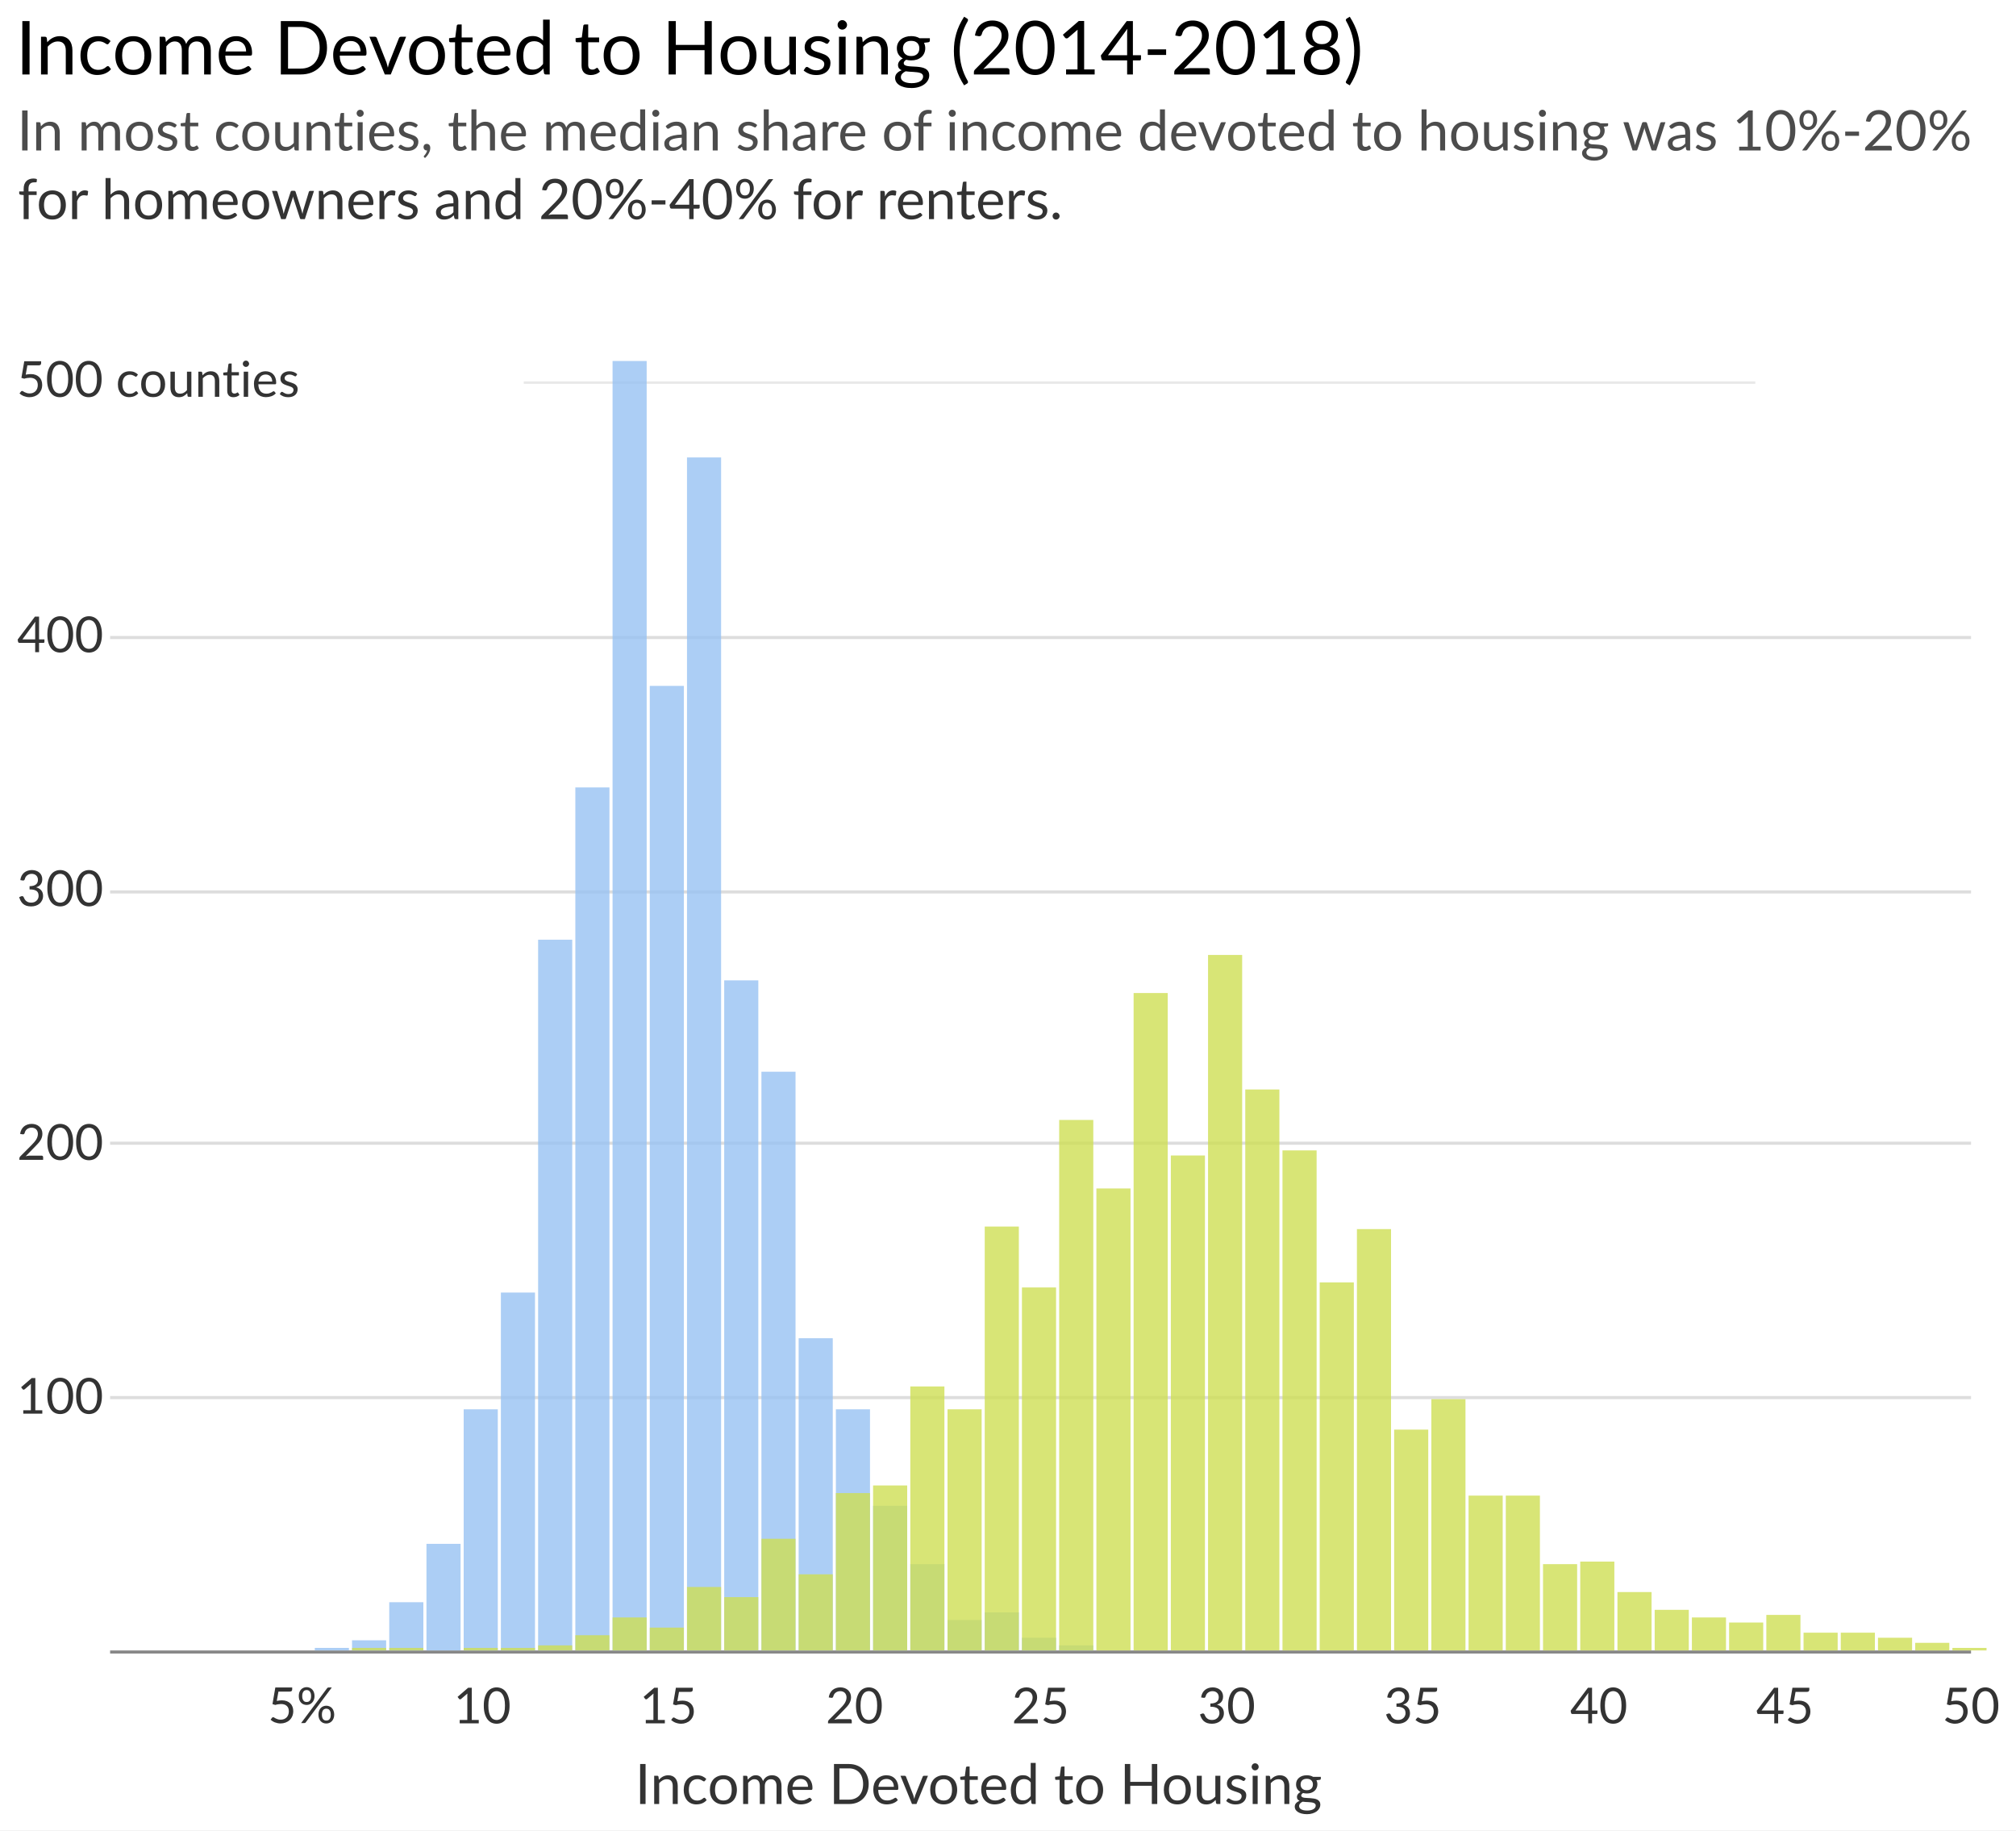
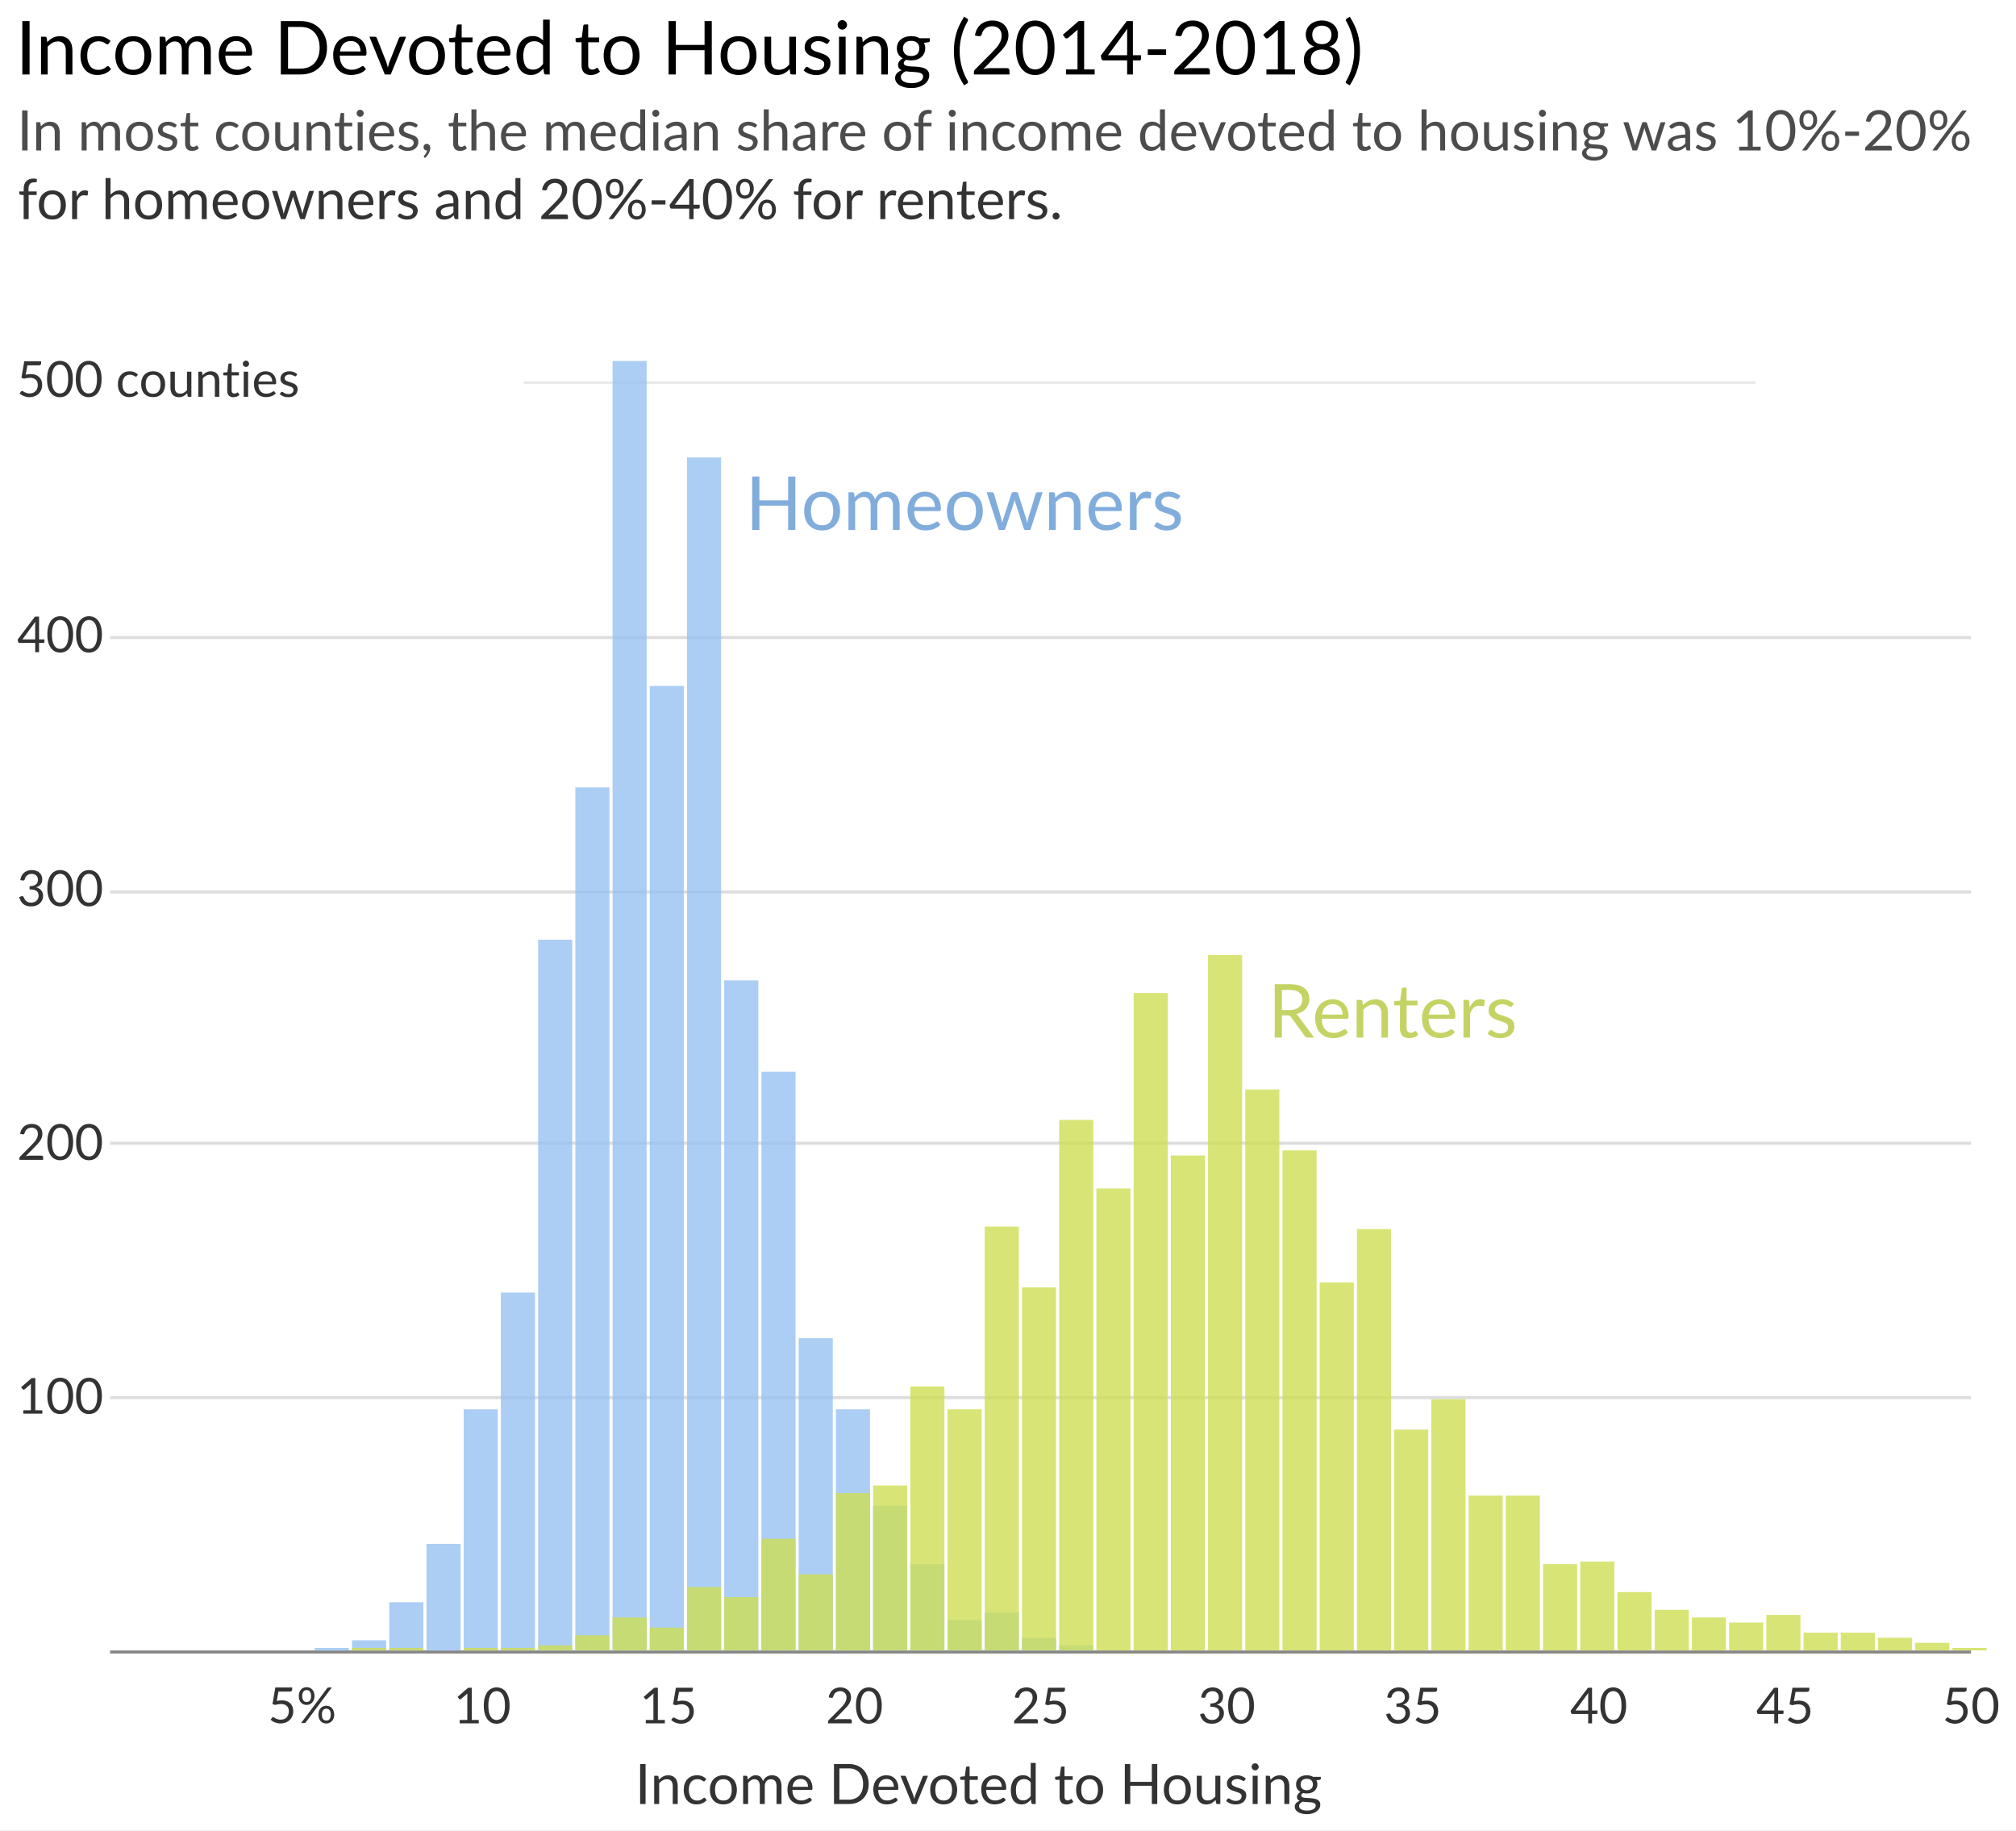
<svg xmlns="http://www.w3.org/2000/svg" class="marks" width="650" height="590" viewBox="0 0 650 590" version="1.1">
  <rect width="650" height="590" style="fill: white;" />
  <g transform="translate(35,82)">
    <g class="mark-group role-frame root">
      <g transform="translate(0,0)">
        <path class="background" d="M0.5,0.5h600v450h-600Z" style="fill: none; stroke: #ddd; stroke-opacity: 0;" />
        <g>
          <g class="mark-group role-axis">
            <g transform="translate(0.5,0.5)">
              <path class="background" d="M0,0h0v0h0Z" style="pointer-events: none; fill: none;" />
              <g>
                <g class="mark-rule role-axis-grid" style="pointer-events: none;">
                  <line transform="translate(0,368)" x2="600" y2="0" style="fill: none; stroke: #ddd; stroke-opacity: 1; stroke-width: 1; opacity: 1;" />
                  <line transform="translate(0,286)" x2="600" y2="0" style="fill: none; stroke: #ddd; stroke-opacity: 1; stroke-width: 1; opacity: 1;" />
                  <line transform="translate(0,205)" x2="600" y2="0" style="fill: none; stroke: #ddd; stroke-opacity: 1; stroke-width: 1; opacity: 1;" />
                  <line transform="translate(0,123)" x2="600" y2="0" style="fill: none; stroke: #ddd; stroke-opacity: 1; stroke-width: 1; opacity: 1;" />
                </g>
              </g>
              <path class="foreground" d="" style="pointer-events: none; display: none; fill: none;" />
            </g>
          </g>
          <g class="mark-group role-axis">
            <g transform="translate(0.5,450.5)">
              <path class="background" d="M0,0h0v0h0Z" style="pointer-events: none; fill: none;" />
              <g>
                <g class="mark-text role-axis-label" style="pointer-events: none;">
-                   <text text-anchor="middle" transform="translate(120,23)" style="font-family: Lato; font-size: 16px; fill: #000; fill-opacity: 0.8; opacity: 1;">10</text>
-                   <text text-anchor="middle" transform="translate(180,23)" style="font-family: Lato; font-size: 16px; fill: #000; fill-opacity: 0.8; opacity: 1;">15</text>
-                   <text text-anchor="middle" transform="translate(240,23)" style="font-family: Lato; font-size: 16px; fill: #000; fill-opacity: 0.8; opacity: 1;">20</text>
-                   <text text-anchor="middle" transform="translate(300,23)" style="font-family: Lato; font-size: 16px; fill: #000; fill-opacity: 0.8; opacity: 1;">25</text>
-                   <text text-anchor="middle" transform="translate(360,23)" style="font-family: Lato; font-size: 16px; fill: #000; fill-opacity: 0.8; opacity: 1;">30</text>
-                   <text text-anchor="middle" transform="translate(420,23)" style="font-family: Lato; font-size: 16px; fill: #000; fill-opacity: 0.8; opacity: 1;">35</text>
-                   <text text-anchor="middle" transform="translate(480,23)" style="font-family: Lato; font-size: 16px; fill: #000; fill-opacity: 0.8; opacity: 1;">40</text>
-                   <text text-anchor="middle" transform="translate(540,23)" style="font-family: Lato; font-size: 16px; fill: #000; fill-opacity: 0.8; opacity: 1;">45</text>
-                   <text text-anchor="middle" transform="translate(600,23)" style="font-family: Lato; font-size: 16px; fill: #000; fill-opacity: 0.8; opacity: 1;">50</text>
+                   <text text-anchor="middle" transform="translate(120,23)" style="font-family: Lato, Calibri, Arial; font-size: 16px; fill: #000; fill-opacity: 0.8; opacity: 1;">10</text>
+                   <text text-anchor="middle" transform="translate(180,23)" style="font-family: Lato, Calibri, Arial; font-size: 16px; fill: #000; fill-opacity: 0.8; opacity: 1;">15</text>
+                   <text text-anchor="middle" transform="translate(240,23)" style="font-family: Lato, Calibri, Arial; font-size: 16px; fill: #000; fill-opacity: 0.8; opacity: 1;">20</text>
+                   <text text-anchor="middle" transform="translate(300,23)" style="font-family: Lato, Calibri, Arial; font-size: 16px; fill: #000; fill-opacity: 0.8; opacity: 1;">25</text>
+                   <text text-anchor="middle" transform="translate(360,23)" style="font-family: Lato, Calibri, Arial; font-size: 16px; fill: #000; fill-opacity: 0.8; opacity: 1;">30</text>
+                   <text text-anchor="middle" transform="translate(420,23)" style="font-family: Lato, Calibri, Arial; font-size: 16px; fill: #000; fill-opacity: 0.8; opacity: 1;">35</text>
+                   <text text-anchor="middle" transform="translate(480,23)" style="font-family: Lato, Calibri, Arial; font-size: 16px; fill: #000; fill-opacity: 0.8; opacity: 1;">40</text>
+                   <text text-anchor="middle" transform="translate(540,23)" style="font-family: Lato, Calibri, Arial; font-size: 16px; fill: #000; fill-opacity: 0.8; opacity: 1;">45</text>
+                   <text text-anchor="middle" transform="translate(600,23)" style="font-family: Lato, Calibri, Arial; font-size: 16px; fill: #000; fill-opacity: 0.8; opacity: 1;">50</text>
                </g>
                <g class="mark-rule role-axis-domain" style="pointer-events: none;">
                  <line transform="translate(0,0)" x2="600" y2="0" style="fill: none; stroke: #888; stroke-width: 1; opacity: 1;" />
                </g>
                <g class="mark-text role-axis-title" style="pointer-events: none;">
-                   <text text-anchor="middle" transform="translate(280,49)" style="font-family: Lato; font-size: 18px; font-weight: normal; fill: #000; fill-opacity: 0.8; opacity: 1;">Income Devoted to Housing</text>
+                   <text text-anchor="middle" transform="translate(280,49)" style="font-family: Lato, Calibri, Arial; font-size: 18px; font-weight: normal; fill: #000; fill-opacity: 0.8; opacity: 1;">Income Devoted to Housing</text>
                </g>
              </g>
              <path class="foreground" d="" style="pointer-events: none; display: none; fill: none;" />
            </g>
          </g>
          <g class="mark-group role-axis">
            <g transform="translate(0.5,0.5)">
              <path class="background" d="M0,0h0v0h0Z" style="pointer-events: none; fill: none;" />
              <g>
                <g class="mark-text role-axis-label" style="pointer-events: none;">
-                   <text text-anchor="start" transform="translate(-30,373.1818)" style="font-family: Lato; font-size: 16px; fill: #000; fill-opacity: 0.8; opacity: 1;">100</text>
-                   <text text-anchor="start" transform="translate(-30,291.3636)" style="font-family: Lato; font-size: 16px; fill: #000; fill-opacity: 0.8; opacity: 1;">200</text>
-                   <text text-anchor="start" transform="translate(-30,209.5455)" style="font-family: Lato; font-size: 16px; fill: #000; fill-opacity: 0.8; opacity: 1;">300</text>
-                   <text text-anchor="start" transform="translate(-30,127.7273)" style="font-family: Lato; font-size: 16px; fill: #000; fill-opacity: 0.8; opacity: 1;">400</text>
+                   <text text-anchor="start" transform="translate(-30,373.1818)" style="font-family: Lato, Calibri, Arial; font-size: 16px; fill: #000; fill-opacity: 0.8; opacity: 1;">100</text>
+                   <text text-anchor="start" transform="translate(-30,291.3636)" style="font-family: Lato, Calibri, Arial; font-size: 16px; fill: #000; fill-opacity: 0.8; opacity: 1;">200</text>
+                   <text text-anchor="start" transform="translate(-30,209.5455)" style="font-family: Lato, Calibri, Arial; font-size: 16px; fill: #000; fill-opacity: 0.8; opacity: 1;">300</text>
+                   <text text-anchor="start" transform="translate(-30,127.7273)" style="font-family: Lato, Calibri, Arial; font-size: 16px; fill: #000; fill-opacity: 0.8; opacity: 1;">400</text>
                </g>
                <g class="mark-rule role-axis-domain" style="pointer-events: none;">
                  <line transform="translate(0,450)" x2="0" y2="-450" style="fill: none; stroke: #888; stroke-width: 0; opacity: 1;" />
                </g>
                <g class="mark-text role-axis-title" style="pointer-events: none;">
-                   <text text-anchor="start" transform="translate(-30,-34)" style="font-family: Lato; font-size: 18px; font-weight: normal; fill: #000; fill-opacity: 0.7; opacity: 1;">In most counties, the median share of income devoted to housing was 10%-20%</text>
+                   <text text-anchor="start" transform="translate(-30,-34)" style="font-family: Lato, Calibri, Arial; font-size: 18px; font-weight: normal; fill: #000; fill-opacity: 0.7; opacity: 1;">In most counties, the median share of income devoted to housing was 10%-20%</text>
                </g>
              </g>
              <path class="foreground" d="" style="pointer-events: none; display: none; fill: none;" />
            </g>
          </g>
          <g class="mark-text role-mark layer_0_marks">
            <text text-anchor="middle" transform="translate(332.4,39.90909)" style="font-family: sans-serif; font-size: 11.5px; font-weight: bold; fill: black; opacity: 0.09;">____________________________________________________________________________________</text>
          </g>
          <g class="mark-rect role-mark layer_1_marks">
            <path d="M186.5,65.455h11v384.545h-11Z" style="fill: #97c2f2; opacity: 0.8;" />
            <path d="M198.5,234h11v216h-11Z" style="fill: #97c2f2; opacity: 0.8;" />
            <path d="M150.5,171.818h11v278.182h-11Z" style="fill: #97c2f2; opacity: 0.8;" />
            <path d="M126.5,334.636h11v115.364h-11Z" style="fill: #97c2f2; opacity: 0.8;" />
            <path d="M162.5,34.364h11v415.636h-11Z" style="fill: #97c2f2; opacity: 0.8;" />
            <path d="M138.5,220.909h11v229.091h-11Z" style="fill: #97c2f2; opacity: 0.8;" />
            <path d="M114.5,372.273h11v77.727h-11Z" style="fill: #97c2f2; opacity: 0.8;" />
            <path d="M174.5,139.091h11v310.909h-11Z" style="fill: #97c2f2; opacity: 0.8;" />
            <path d="M246.5,403.364h11v46.636h-11Z" style="fill: #97c2f2; opacity: 0.8;" />
            <path d="M222.5,349.364h11v100.636h-11Z" style="fill: #97c2f2; opacity: 0.8;" />
            <path d="M102.5,415.636h11v34.364h-11Z" style="fill: #97c2f2; opacity: 0.8;" />
            <path d="M90.5,434.455h11v15.545h-11Z" style="fill: #97c2f2; opacity: 0.8;" />
            <path d="M234.5,372.273h11v77.727h-11Z" style="fill: #97c2f2; opacity: 0.8;" />
            <path d="M210.5,263.455h11v186.545h-11Z" style="fill: #97c2f2; opacity: 0.8;" />
            <path d="M258.5,422.182h11v27.818h-11Z" style="fill: #97c2f2; opacity: 0.8;" />
            <path d="M270.5,440.182h11v9.818h-11Z" style="fill: #97c2f2; opacity: 0.8;" />
            <path d="M294.5,445.909h11v4.091h-11Z" style="fill: #97c2f2; opacity: 0.8;" />
            <path d="M282.5,437.727h11v12.273h-11Z" style="fill: #97c2f2; opacity: 0.8;" />
            <path d="M78.5,446.727h11v3.273h-11Z" style="fill: #97c2f2; opacity: 0.8;" />
            <path d="M306.5,448.364h11v1.636h-11Z" style="fill: #97c2f2; opacity: 0.8;" />
            <path d="M66.5,449.182h11v0.818h-11Z" style="fill: #97c2f2; opacity: 0.8;" />
          </g>
          <g class="mark-text role-mark layer_2_marks">
            <text text-anchor="middle" transform="translate(62.4,473.4091)" style="font-family: lato; font-size: 16px; fill: black; opacity: 0.8;">5%</text>
          </g>
          <g class="mark-text role-mark layer_3_marks">
            <text text-anchor="middle" transform="translate(16,45.90909)" style="font-family: lato; font-size: 16px; fill: black; opacity: 0.8;">500 counties</text>
          </g>
          <g class="mark-text role-mark layer_4_marks">
            <text text-anchor="middle" transform="translate(139.2,-11.36364)" style="font-family: lato; font-size: 18px; fill: black; opacity: 0.8;">for homeowners and 20%-40% for renters.</text>
          </g>
-           <g class="mark-rect role-mark layer_5_layer_0_marks">
+           <g class="mark-text role-mark layer_5_marks">
+             <text text-anchor="middle" transform="translate(276,88.81818)" style="font-family: lato; font-size: 24px; fill: #81addc;">Homeowners</text>
+           </g>
+           <g class="mark-rect role-mark layer_6_layer_0_marks">
            <path d="M390.5,331.364h11v118.636h-11Z" style="fill: #cede54; opacity: 0.8;" />
            <path d="M366.5,269.182h11v180.818h-11Z" style="fill: #cede54; opacity: 0.8;" />
            <path d="M450.5,400.091h11v49.909h-11Z" style="fill: #cede54; opacity: 0.8;" />
            <path d="M402.5,314.182h11v135.818h-11Z" style="fill: #cede54; opacity: 0.8;" />
            <path d="M354.5,225.818h11v224.182h-11Z" style="fill: #cede54; opacity: 0.8;" />
            <path d="M378.5,288.818h11v161.182h-11Z" style="fill: #cede54; opacity: 0.8;" />
            <path d="M474.5,421.364h11v28.636h-11Z" style="fill: #cede54; opacity: 0.8;" />
            <path d="M426.5,369h11v81h-11Z" style="fill: #cede54; opacity: 0.8;" />
            <path d="M258.5,364.909h11v85.091h-11Z" style="fill: #cede54; opacity: 0.8;" />
            <path d="M330.5,238.091h11v211.909h-11Z" style="fill: #cede54; opacity: 0.8;" />
            <path d="M414.5,378.818h11v71.182h-11Z" style="fill: #cede54; opacity: 0.8;" />
            <path d="M306.5,279h11v171h-11Z" style="fill: #cede54; opacity: 0.8;" />
            <path d="M342.5,290.455h11v159.545h-11Z" style="fill: #cede54; opacity: 0.8;" />
            <path d="M462.5,422.182h11v27.818h-11Z" style="fill: #cede54; opacity: 0.8;" />
            <path d="M282.5,313.364h11v136.636h-11Z" style="fill: #cede54; opacity: 0.8;" />
            <path d="M486.5,431.182h11v18.818h-11Z" style="fill: #cede54; opacity: 0.8;" />
            <path d="M294.5,333h11v117h-11Z" style="fill: #cede54; opacity: 0.8;" />
            <path d="M582.5,447.545h11v2.455h-11Z" style="fill: #cede54; opacity: 0.8;" />
            <path d="M534.5,438.545h11v11.455h-11Z" style="fill: #cede54; opacity: 0.8;" />
            <path d="M318.5,301.091h11v148.909h-11Z" style="fill: #cede54; opacity: 0.8;" />
            <path d="M438.5,400.091h11v49.909h-11Z" style="fill: #cede54; opacity: 0.8;" />
            <path d="M210.5,414h11v36h-11Z" style="fill: #cede54; opacity: 0.8;" />
            <path d="M222.5,425.455h11v24.545h-11Z" style="fill: #cede54; opacity: 0.8;" />
            <path d="M186.5,429.545h11v20.455h-11Z" style="fill: #cede54; opacity: 0.8;" />
            <path d="M162.5,439.364h11v10.636h-11Z" style="fill: #cede54; opacity: 0.8;" />
            <path d="M246.5,396.818h11v53.182h-11Z" style="fill: #cede54; opacity: 0.8;" />
            <path d="M234.5,399.273h11v50.727h-11Z" style="fill: #cede54; opacity: 0.8;" />
            <path d="M198.5,432.818h11v17.182h-11Z" style="fill: #cede54; opacity: 0.8;" />
            <path d="M270.5,372.273h11v77.727h-11Z" style="fill: #cede54; opacity: 0.8;" />
            <path d="M90.5,449.182h11v0.818h-11Z" style="fill: #cede54; opacity: 0.8;" />
            <path d="M498.5,436.909h11v13.091h-11Z" style="fill: #cede54; opacity: 0.8;" />
            <path d="M522.5,441h11v9h-11Z" style="fill: #cede54; opacity: 0.8;" />
            <path d="M510.5,439.364h11v10.636h-11Z" style="fill: #cede54; opacity: 0.8;" />
            <path d="M546.5,444.273h11v5.727h-11Z" style="fill: #cede54; opacity: 0.8;" />
            <path d="M138.5,448.364h11v1.636h-11Z" style="fill: #cede54; opacity: 0.8;" />
            <path d="M558.5,444.273h11v5.727h-11Z" style="fill: #cede54; opacity: 0.8;" />
            <path d="M570.5,445.909h11v4.091h-11Z" style="fill: #cede54; opacity: 0.8;" />
            <path d="M594.5,449.182h11v0.818h-11Z" style="fill: #cede54; opacity: 0.8;" />
            <path d="M174.5,442.636h11v7.364h-11Z" style="fill: #cede54; opacity: 0.8;" />
            <path d="M150.5,445.091h11v4.909h-11Z" style="fill: #cede54; opacity: 0.8;" />
            <path d="M126.5,449.182h11v0.818h-11Z" style="fill: #cede54; opacity: 0.8;" />
            <path d="M114.5,449.182h11v0.818h-11Z" style="fill: #cede54; opacity: 0.8;" />
            <path d="M78.5,449.182h11v0.818h-11Z" style="fill: #cede54; opacity: 0.8;" />
          </g>
-           <g class="mark-text role-mark layer_5_layer_1_marks">
+           <g class="mark-text role-mark layer_6_layer_1_marks">
            <text text-anchor="middle" transform="translate(122.4,-11.36364)" style="font-family: lato; font-size: 18px; fill: black; opacity: 0;">between 20% and 40%.</text>
+           </g>
+           <g class="mark-text role-mark layer_6_layer_2_marks">
+             <text text-anchor="middle" transform="translate(414,252.4545)" style="font-family: lato; font-size: 24px; fill: #b7c83e; opacity: 0.8;">Renters</text>
          </g>
          <g class="mark-group role-title">
            <g transform="translate(-30,-77)">
              <path class="background" d="M0,0h0v0h0Z" style="pointer-events: none; fill: none;" />
              <g>
                <g class="mark-text role-title-text" style="pointer-events: none;">
-                   <text text-anchor="start" transform="translate(0,19)" style="font-family: Lato; font-size: 24px; font-weight: normal; fill: #000; opacity: 1;">Income Devoted to Housing (2014-2018)</text>
+                   <text text-anchor="start" transform="translate(0,19)" style="font-family: Lato, Calibri, Arial; font-size: 24px; font-weight: normal; fill: #000; opacity: 1;">Income Devoted to Housing (2014-2018)</text>
                </g>
              </g>
              <path class="foreground" d="" style="pointer-events: none; display: none; fill: none;" />
            </g>
          </g>
        </g>
        <path class="foreground" d="" style="display: none; fill: none;" />
      </g>
    </g>
  </g>
</svg>
